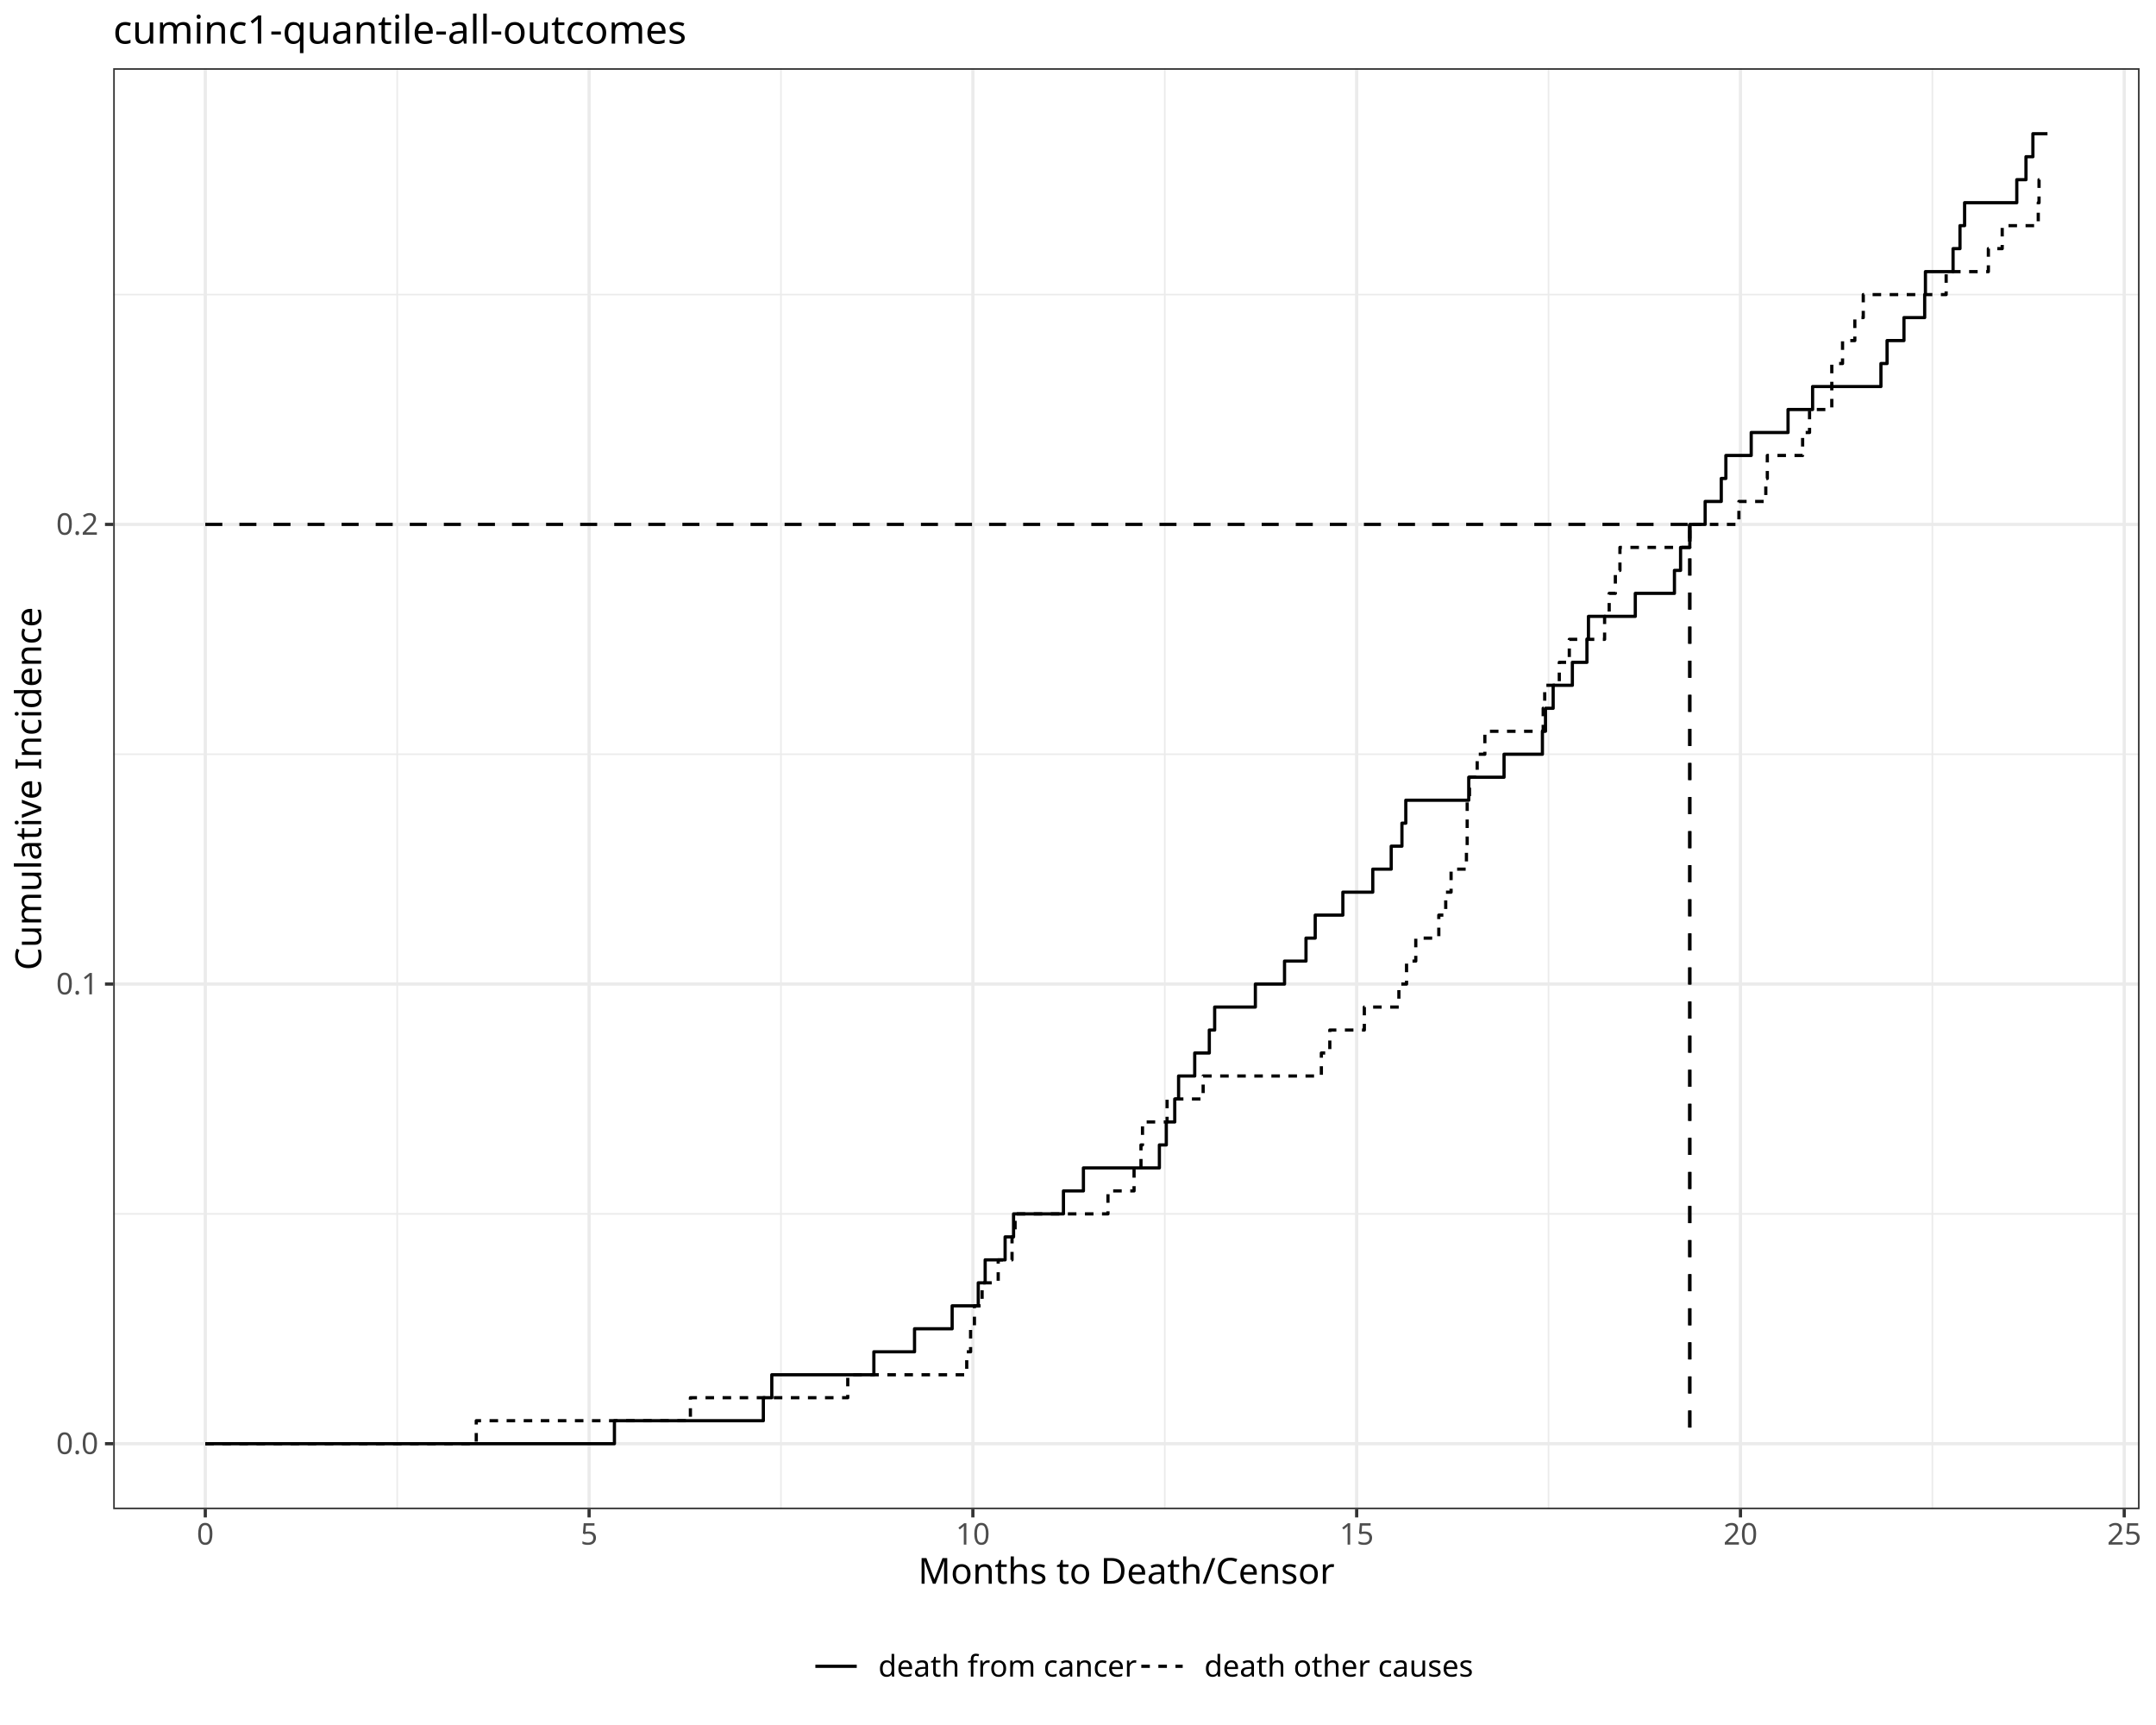
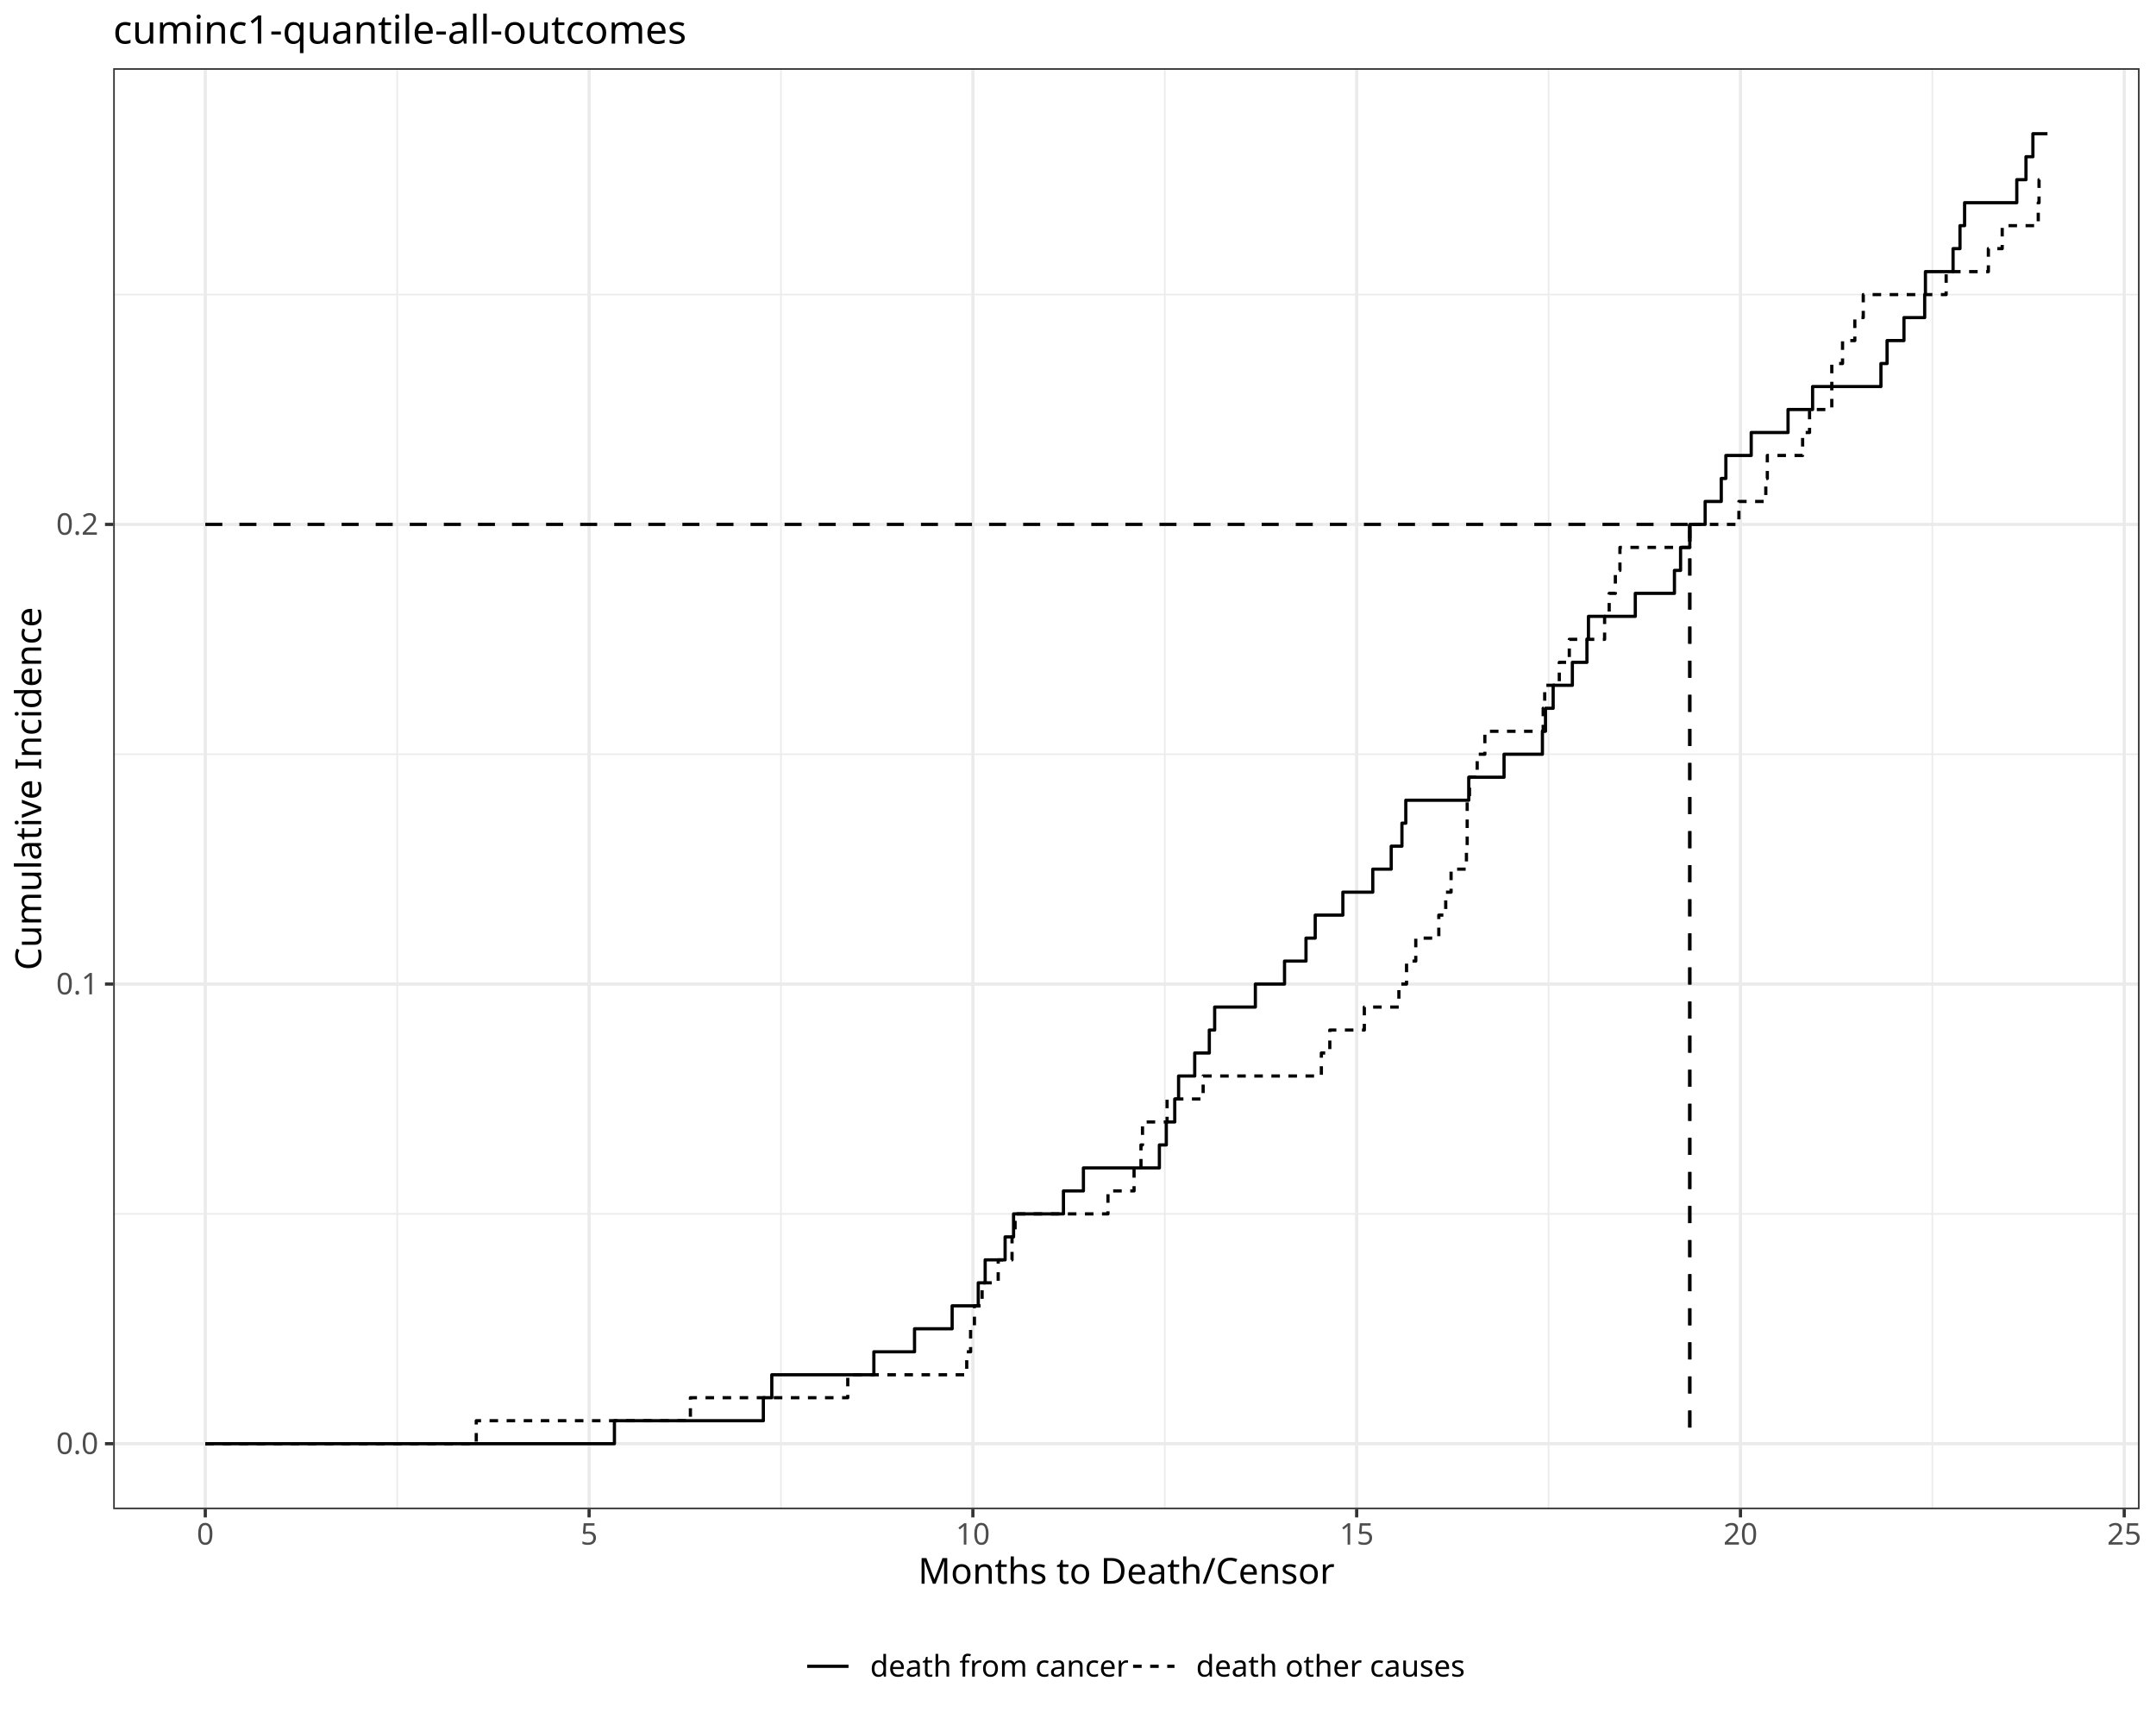
<svg xmlns="http://www.w3.org/2000/svg" class="svglite" data-engine-version="2.0" width="720.00pt" height="576.00pt" viewBox="0 0 720.00 576.00">
  <defs>
    <style type="text/css">
    .svglite line, .svglite polyline, .svglite polygon, .svglite path, .svglite rect, .svglite circle {
      fill: none;
      stroke: #000000;
      stroke-linecap: round;
      stroke-linejoin: round;
      stroke-miterlimit: 10.00;
    }
  </style>
  </defs>
  <rect width="100%" height="100%" style="stroke: none; fill: #FFFFFF;" />
  <defs>
    <clipPath id="cpMC4wMHw3MjAuMDB8MC4wMHw1NzYuMDA=">
      <rect x="0.00" y="0.00" width="720.00" height="576.00" />
    </clipPath>
  </defs>
  <g clip-path="url(#cpMC4wMHw3MjAuMDB8MC4wMHw1NzYuMDA=)">
    <rect x="0.00" y="0.00" width="720.00" height="576.00" style="stroke-width: 1.07; stroke: #FFFFFF; fill: #FFFFFF;" />
  </g>
  <defs>
    <clipPath id="cpMzcuODB8NzE0LjUyfDIyLjc4fDUwMy45NA==">
      <rect x="37.80" y="22.78" width="676.72" height="481.16" />
    </clipPath>
  </defs>
  <g clip-path="url(#cpMzcuODB8NzE0LjUyfDIyLjc4fDUwMy45NA==)">
    <rect x="37.80" y="22.78" width="676.72" height="481.16" style="stroke-width: 1.07; stroke: none; fill: #FFFFFF;" />
    <polyline points="37.80,405.33 714.52,405.33 " style="stroke-width: 0.53; stroke: #EBEBEB; stroke-linecap: butt;" />
    <polyline points="37.80,251.85 714.52,251.85 " style="stroke-width: 0.53; stroke: #EBEBEB; stroke-linecap: butt;" />
    <polyline points="37.80,98.37 714.52,98.37 " style="stroke-width: 0.53; stroke: #EBEBEB; stroke-linecap: butt;" />
    <polyline points="132.65,503.94 132.65,22.78 " style="stroke-width: 0.53; stroke: #EBEBEB; stroke-linecap: butt;" />
    <polyline points="260.81,503.94 260.81,22.78 " style="stroke-width: 0.53; stroke: #EBEBEB; stroke-linecap: butt;" />
    <polyline points="388.98,503.94 388.98,22.78 " style="stroke-width: 0.53; stroke: #EBEBEB; stroke-linecap: butt;" />
    <polyline points="517.14,503.94 517.14,22.78 " style="stroke-width: 0.53; stroke: #EBEBEB; stroke-linecap: butt;" />
    <polyline points="645.31,503.94 645.31,22.78 " style="stroke-width: 0.53; stroke: #EBEBEB; stroke-linecap: butt;" />
    <polyline points="37.80,482.07 714.52,482.07 " style="stroke-width: 1.07; stroke: #EBEBEB; stroke-linecap: butt;" />
    <polyline points="37.80,328.59 714.52,328.59 " style="stroke-width: 1.07; stroke: #EBEBEB; stroke-linecap: butt;" />
    <polyline points="37.80,175.11 714.52,175.11 " style="stroke-width: 1.07; stroke: #EBEBEB; stroke-linecap: butt;" />
    <polyline points="68.56,503.94 68.56,22.78 " style="stroke-width: 1.07; stroke: #EBEBEB; stroke-linecap: butt;" />
    <polyline points="196.73,503.94 196.73,22.78 " style="stroke-width: 1.07; stroke: #EBEBEB; stroke-linecap: butt;" />
    <polyline points="324.89,503.94 324.89,22.78 " style="stroke-width: 1.07; stroke: #EBEBEB; stroke-linecap: butt;" />
    <polyline points="453.06,503.94 453.06,22.78 " style="stroke-width: 1.07; stroke: #EBEBEB; stroke-linecap: butt;" />
    <polyline points="581.23,503.94 581.23,22.78 " style="stroke-width: 1.07; stroke: #EBEBEB; stroke-linecap: butt;" />
    <polyline points="709.39,503.94 709.39,22.78 " style="stroke-width: 1.07; stroke: #EBEBEB; stroke-linecap: butt;" />
    <polyline points="68.56,482.07 159.05,482.07 159.05,482.07 205.19,482.07 205.19,474.40 230.56,474.40 230.56,474.40 254.92,474.40 254.92,466.72 257.74,466.72 257.74,459.05 283.11,459.05 283.11,459.05 291.83,459.05 291.83,451.38 305.41,451.38 305.41,443.70 317.97,443.70 317.97,436.03 322.84,436.03 322.84,436.03 324.13,436.03 324.13,436.03 325.41,436.03 325.41,436.03 326.69,436.03 326.69,428.35 327.97,428.35 327.97,428.35 329.00,428.35 329.00,420.68 333.35,420.68 333.35,420.68 335.66,420.68 335.66,413.01 337.97,413.01 337.97,413.01 338.48,413.01 338.48,405.33 338.99,405.33 338.99,405.33 355.14,405.33 355.14,397.66 361.81,397.66 361.81,389.98 370.01,389.98 370.01,389.98 378.72,389.98 378.72,389.98 381.03,389.98 381.03,389.98 381.54,389.98 381.54,389.98 387.18,389.98 387.18,382.31 389.49,382.31 389.49,374.64 389.75,374.64 389.75,374.64 392.31,374.64 392.31,366.96 393.59,366.96 393.59,359.29 398.98,359.29 398.98,351.61 401.79,351.61 401.79,351.61 403.85,351.61 403.85,343.94 405.64,343.94 405.64,336.27 419.23,336.27 419.23,328.59 428.97,328.59 428.97,320.92 436.14,320.92 436.14,313.24 439.22,313.24 439.22,305.57 441.27,305.57 441.27,305.57 444.09,305.57 444.09,305.57 448.45,305.57 448.45,297.90 455.62,297.90 455.62,297.90 458.44,297.90 458.44,290.22 464.60,290.22 464.60,282.55 467.16,282.55 467.16,282.55 468.18,282.55 468.18,274.87 469.47,274.87 469.47,267.20 469.72,267.20 469.72,267.20 472.80,267.20 472.80,267.20 480.49,267.20 480.49,267.20 482.80,267.20 482.80,267.20 484.59,267.20 484.59,267.20 489.72,267.20 489.72,267.20 489.97,267.20 489.97,267.20 490.49,267.20 490.49,259.53 490.74,259.53 490.74,259.53 493.31,259.53 493.31,259.53 495.87,259.53 495.87,259.53 502.28,259.53 502.28,251.85 515.09,251.85 515.09,244.18 515.35,244.18 515.35,244.18 515.86,244.18 515.86,244.18 516.12,244.18 516.12,236.50 518.68,236.50 518.68,228.83 520.73,228.83 520.73,228.83 524.07,228.83 524.07,228.83 525.09,228.83 525.09,221.16 529.96,221.16 529.96,213.48 530.47,213.48 530.47,205.81 535.86,205.81 535.86,205.81 537.39,205.81 537.39,205.81 539.45,205.81 539.45,205.81 540.98,205.81 540.98,205.81 546.11,205.81 546.11,198.13 559.18,198.13 559.18,190.46 561.23,190.46 561.23,182.79 564.31,182.79 564.31,175.11 569.44,175.11 569.44,167.44 574.82,167.44 574.82,159.76 576.36,159.76 576.36,152.09 580.71,152.09 580.71,152.09 584.82,152.09 584.82,144.42 589.69,144.42 589.69,144.42 590.20,144.42 590.20,144.42 597.12,144.42 597.12,136.74 601.99,136.74 601.99,136.74 604.30,136.74 604.30,136.74 605.32,136.74 605.32,129.07 611.73,129.07 611.73,129.07 615.32,129.07 615.32,129.07 619.42,129.07 619.42,129.07 622.24,129.07 622.24,129.07 628.14,129.07 628.14,121.39 630.19,121.39 630.19,113.72 635.83,113.72 635.83,106.05 642.75,106.05 642.75,98.37 643.00,98.37 643.00,90.70 649.92,90.70 649.92,90.70 652.23,90.70 652.23,83.02 654.54,83.02 654.54,75.35 656.08,75.35 656.08,67.68 664.02,67.68 664.02,67.68 668.64,67.68 668.64,67.68 673.51,67.68 673.51,60.00 676.58,60.00 676.58,52.33 678.89,52.33 678.89,44.65 680.68,44.65 680.68,44.65 680.94,44.65 680.94,44.65 683.76,44.65 683.76,44.65 " style="stroke-width: 1.07; stroke-linecap: butt;" />
    <polyline points="68.56,482.07 159.05,482.07 159.05,474.40 205.19,474.40 205.19,474.40 230.56,474.40 230.56,466.72 254.92,466.72 254.92,466.72 257.74,466.72 257.74,466.72 283.11,466.72 283.11,459.05 291.83,459.05 291.83,459.05 305.41,459.05 305.41,459.05 317.97,459.05 317.97,459.05 322.84,459.05 322.84,451.38 324.13,451.38 324.13,443.70 325.41,443.70 325.41,436.03 326.69,436.03 326.69,436.03 327.97,436.03 327.97,428.35 329.00,428.35 329.00,428.35 333.35,428.35 333.35,420.68 335.66,420.68 335.66,420.68 337.97,420.68 337.97,413.01 338.48,413.01 338.48,413.01 338.99,413.01 338.99,405.33 355.14,405.33 355.14,405.33 361.81,405.33 361.81,405.33 370.01,405.33 370.01,397.66 378.72,397.66 378.72,389.98 381.03,389.98 381.03,382.31 381.54,382.31 381.54,374.64 387.18,374.64 387.18,374.64 389.49,374.64 389.49,374.64 389.75,374.64 389.75,366.96 392.31,366.96 392.31,366.96 393.59,366.96 393.59,366.96 398.98,366.96 398.98,366.96 401.79,366.96 401.79,359.29 403.85,359.29 403.85,359.29 405.64,359.29 405.64,359.29 419.23,359.29 419.23,359.29 428.97,359.29 428.97,359.29 436.14,359.29 436.14,359.29 439.22,359.29 439.22,359.29 441.27,359.29 441.27,351.61 444.09,351.61 444.09,343.94 448.45,343.94 448.45,343.94 455.62,343.94 455.62,336.27 458.44,336.27 458.44,336.27 464.60,336.27 464.60,336.27 467.16,336.27 467.16,328.59 468.18,328.59 468.18,328.59 469.47,328.59 469.47,328.59 469.72,328.59 469.72,320.92 472.80,320.92 472.80,313.24 480.49,313.24 480.49,305.57 482.80,305.57 482.80,297.90 484.59,297.90 484.59,290.22 489.72,290.22 489.72,282.55 489.97,282.55 489.97,267.20 490.49,267.20 490.49,267.20 490.74,267.20 490.74,259.53 493.31,259.53 493.31,251.85 495.87,251.85 495.87,244.18 502.28,244.18 502.28,244.18 515.09,244.18 515.09,244.18 515.35,244.18 515.35,236.50 515.86,236.50 515.86,228.83 516.12,228.83 516.12,228.83 518.68,228.83 518.68,228.83 520.73,228.83 520.73,221.16 524.07,221.16 524.07,213.48 525.09,213.48 525.09,213.48 529.96,213.48 529.96,213.48 530.47,213.48 530.47,213.48 535.86,213.48 535.86,205.81 537.39,205.81 537.39,198.13 539.45,198.13 539.45,190.46 540.98,190.46 540.98,182.79 546.11,182.79 546.11,182.79 559.18,182.79 559.18,182.79 561.23,182.79 561.23,182.79 564.31,182.79 564.31,175.11 569.44,175.11 569.44,175.11 574.82,175.11 574.82,175.11 576.36,175.11 576.36,175.11 580.71,175.11 580.71,167.44 584.82,167.44 584.82,167.44 589.69,167.44 589.69,159.76 590.20,159.76 590.20,152.09 597.12,152.09 597.12,152.09 601.99,152.09 601.99,144.42 604.30,144.42 604.30,136.74 605.32,136.74 605.32,136.74 611.73,136.74 611.73,121.39 615.32,121.39 615.32,113.72 619.42,113.72 619.42,106.05 622.24,106.05 622.24,98.37 628.14,98.37 628.14,98.37 630.19,98.37 630.19,98.37 635.83,98.37 635.83,98.37 642.75,98.37 642.75,98.37 643.00,98.37 643.00,98.37 649.92,98.37 649.92,90.70 652.23,90.70 652.23,90.70 654.54,90.70 654.54,90.70 656.08,90.70 656.08,90.70 664.02,90.70 664.02,83.02 668.64,83.02 668.64,75.35 673.51,75.35 673.51,75.35 676.58,75.35 676.58,75.35 678.89,75.35 678.89,75.35 680.68,75.35 680.68,67.68 680.94,67.68 680.94,60.00 683.76,60.00 683.76,60.00 " style="stroke-width: 1.07; stroke-dasharray: 2.85,2.85; stroke-linecap: butt;" />
    <line x1="564.31" y1="175.11" x2="564.31" y2="482.07" style="stroke-width: 1.07; stroke-dasharray: 5.69,5.69; stroke-linecap: butt;" />
    <line x1="564.31" y1="175.11" x2="564.31" y2="482.07" style="stroke-width: 1.07; stroke-dasharray: 5.69,5.69; stroke-linecap: butt;" />
    <line x1="68.56" y1="175.11" x2="564.31" y2="175.11" style="stroke-width: 1.07; stroke-dasharray: 5.69,5.69; stroke-linecap: butt;" />
    <rect x="37.80" y="22.78" width="676.72" height="481.16" style="stroke-width: 1.07; stroke: #333333;" />
  </g>
  <g clip-path="url(#cpMC4wMHw3MjAuMDB8MC4wMHw1NzYuMDA=)">
    <text x="32.87" y="485.51" text-anchor="end" style="font-size: 10.00px; fill: #4D4D4D; font-family: sans;" textLength="13.90px" lengthAdjust="spacingAndGlyphs">0.0</text>
    <text x="32.87" y="332.03" text-anchor="end" style="font-size: 10.00px; fill: #4D4D4D; font-family: sans;" textLength="13.90px" lengthAdjust="spacingAndGlyphs">0.1</text>
    <text x="32.87" y="178.55" text-anchor="end" style="font-size: 10.00px; fill: #4D4D4D; font-family: sans;" textLength="13.90px" lengthAdjust="spacingAndGlyphs">0.2</text>
    <polyline points="35.06,482.07 37.80,482.07 " style="stroke-width: 1.07; stroke: #333333; stroke-linecap: butt;" />
    <polyline points="35.06,328.59 37.80,328.59 " style="stroke-width: 1.07; stroke: #333333; stroke-linecap: butt;" />
    <polyline points="35.06,175.11 37.80,175.11 " style="stroke-width: 1.07; stroke: #333333; stroke-linecap: butt;" />
    <polyline points="68.56,506.68 68.56,503.94 " style="stroke-width: 1.07; stroke: #333333; stroke-linecap: butt;" />
    <polyline points="196.73,506.68 196.73,503.94 " style="stroke-width: 1.07; stroke: #333333; stroke-linecap: butt;" />
    <polyline points="324.89,506.68 324.89,503.94 " style="stroke-width: 1.07; stroke: #333333; stroke-linecap: butt;" />
    <polyline points="453.06,506.68 453.06,503.94 " style="stroke-width: 1.07; stroke: #333333; stroke-linecap: butt;" />
    <polyline points="581.23,506.68 581.23,503.94 " style="stroke-width: 1.07; stroke: #333333; stroke-linecap: butt;" />
    <polyline points="709.39,506.68 709.39,503.94 " style="stroke-width: 1.07; stroke: #333333; stroke-linecap: butt;" />
    <text x="68.56" y="515.76" text-anchor="middle" style="font-size: 10.00px; fill: #4D4D4D; font-family: sans;" textLength="5.56px" lengthAdjust="spacingAndGlyphs">0</text>
    <text x="196.73" y="515.76" text-anchor="middle" style="font-size: 10.00px; fill: #4D4D4D; font-family: sans;" textLength="5.56px" lengthAdjust="spacingAndGlyphs">5</text>
    <text x="324.89" y="515.76" text-anchor="middle" style="font-size: 10.00px; fill: #4D4D4D; font-family: sans;" textLength="11.12px" lengthAdjust="spacingAndGlyphs">10</text>
    <text x="453.06" y="515.76" text-anchor="middle" style="font-size: 10.00px; fill: #4D4D4D; font-family: sans;" textLength="11.12px" lengthAdjust="spacingAndGlyphs">15</text>
    <text x="581.23" y="515.76" text-anchor="middle" style="font-size: 10.00px; fill: #4D4D4D; font-family: sans;" textLength="11.12px" lengthAdjust="spacingAndGlyphs">20</text>
    <text x="709.39" y="515.76" text-anchor="middle" style="font-size: 10.00px; fill: #4D4D4D; font-family: sans;" textLength="11.12px" lengthAdjust="spacingAndGlyphs">25</text>
    <text x="376.16" y="528.83" text-anchor="middle" style="font-size: 12.00px; font-family: sans;" textLength="130.09px" lengthAdjust="spacingAndGlyphs">Months to Death/Censor</text>
    <text transform="translate(13.74,263.36) rotate(-90)" text-anchor="middle" style="font-size: 12.00px; font-family: sans;" textLength="114.75px" lengthAdjust="spacingAndGlyphs">Cumulative Incidence</text>
-     <rect x="259.60" y="542.28" width="233.12" height="28.24" style="stroke-width: 1.07; stroke: none; fill: #FFFFFF;" />
-     <rect x="270.56" y="547.76" width="17.28" height="17.28" style="stroke-width: 1.07; stroke: none; fill: #FFFFFF;" />
-     <line x1="272.29" y1="556.40" x2="286.11" y2="556.40" style="stroke-width: 1.07; stroke-linecap: butt;" />
-     <rect x="379.41" y="547.76" width="17.28" height="17.28" style="stroke-width: 1.07; stroke: none; fill: #FFFFFF;" />
-     <line x1="381.14" y1="556.40" x2="394.96" y2="556.40" style="stroke-width: 1.07; stroke-dasharray: 2.85,2.85; stroke-linecap: butt;" />
-     <text x="293.32" y="559.84" style="font-size: 10.00px; font-family: sans;" textLength="80.61px" lengthAdjust="spacingAndGlyphs">death from cancer</text>
-     <text x="402.17" y="559.84" style="font-size: 10.00px; font-family: sans;" textLength="85.07px" lengthAdjust="spacingAndGlyphs">death other causes</text>
+     <rect x="262.34" y="542.28" width="227.64" height="28.24" style="stroke-width: 1.07; stroke: none; fill: #FFFFFF;" />
+     <rect x="267.82" y="547.76" width="17.28" height="17.28" style="stroke-width: 1.07; stroke: none; fill: #FFFFFF;" />
+     <line x1="269.55" y1="556.40" x2="283.37" y2="556.40" style="stroke-width: 1.07; stroke-linecap: butt;" />
+     <rect x="376.67" y="547.76" width="17.28" height="17.28" style="stroke-width: 1.07; stroke: none; fill: #FFFFFF;" />
+     <line x1="378.40" y1="556.40" x2="392.22" y2="556.40" style="stroke-width: 1.07; stroke-dasharray: 2.85,2.85; stroke-linecap: butt;" />
+     <text x="290.58" y="559.84" style="font-size: 10.00px; font-family: sans;" textLength="80.61px" lengthAdjust="spacingAndGlyphs">death from cancer</text>
+     <text x="399.43" y="559.84" style="font-size: 10.00px; font-family: sans;" textLength="85.07px" lengthAdjust="spacingAndGlyphs">death other causes</text>
    <text x="37.80" y="14.56" style="font-size: 13.20px; font-family: sans;" textLength="179.04px" lengthAdjust="spacingAndGlyphs">cuminc1-quantile-all-outcomes</text>
  </g>
</svg>
